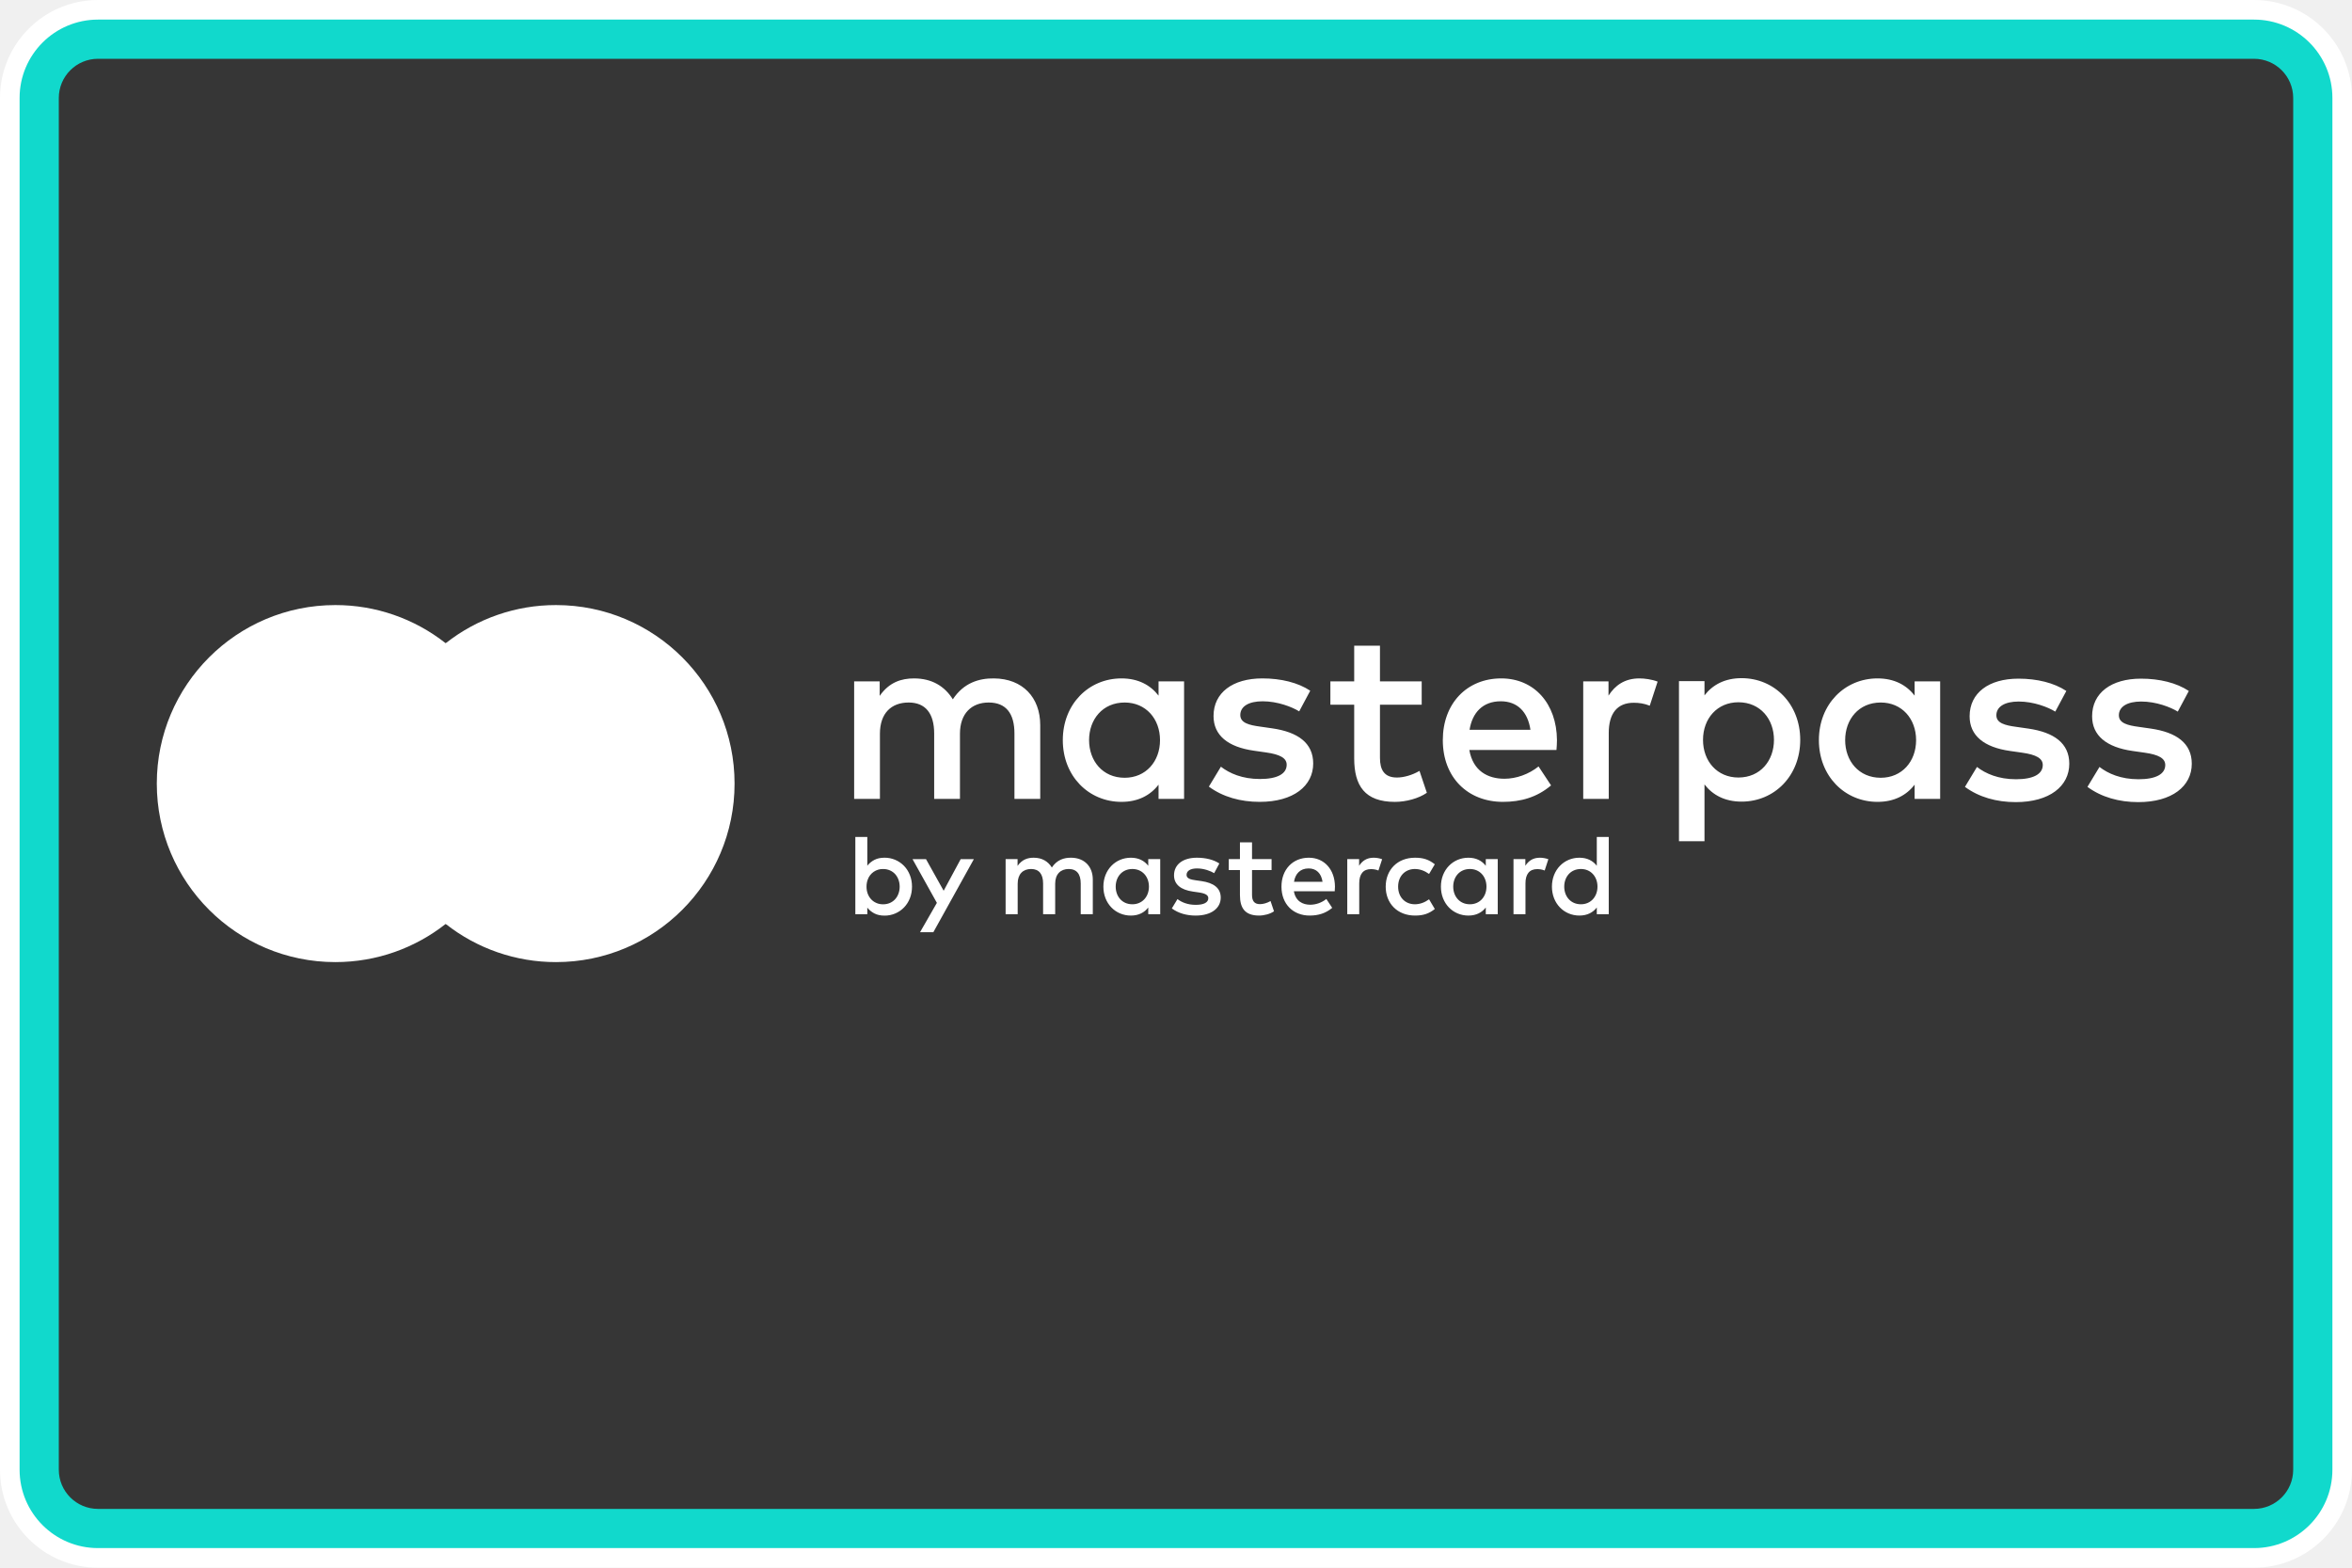
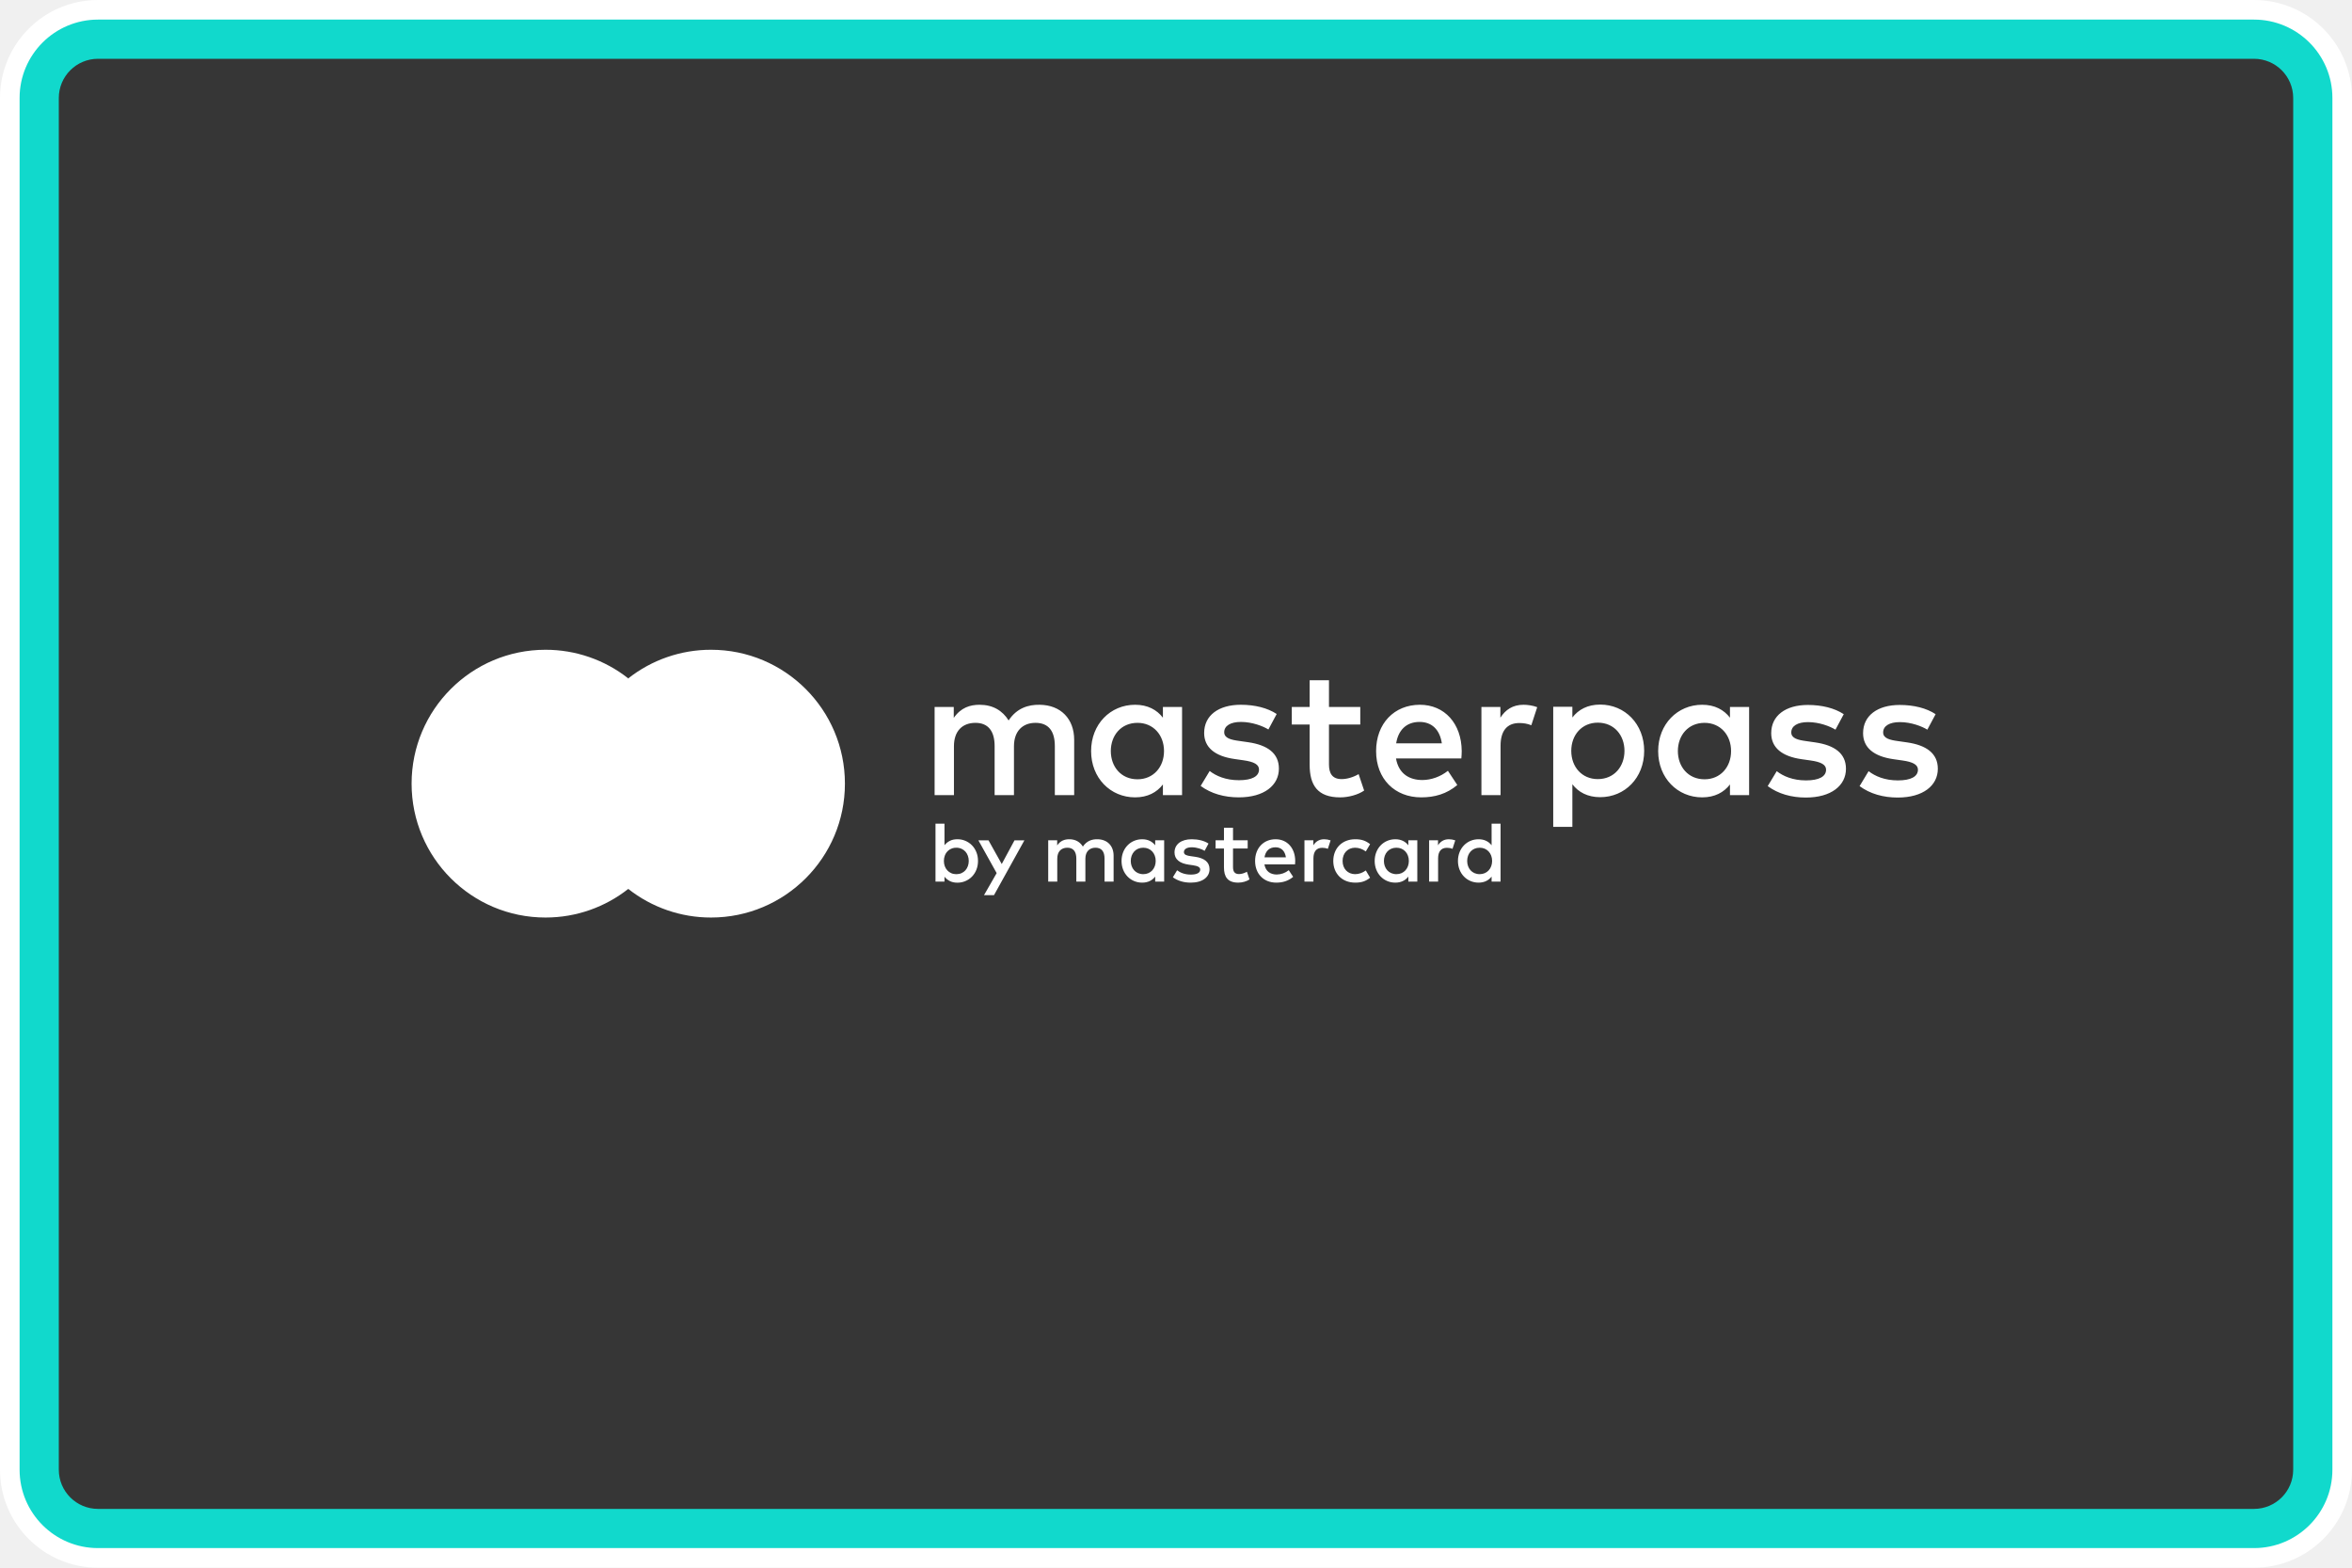
<svg xmlns="http://www.w3.org/2000/svg" width="120" height="80" viewBox="0 0 120 80" role="img" aria-labelledby="t-masterpass">
  <rect width="120" height="80" rx="5" fill="#FFFFFF" />
  <rect x="1" y="1" width="118" height="78" rx="4" fill="#11D9CC" />
  <rect x="3" y="3" width="114" height="74" rx="2" fill="#363636" />
-   <svg fill="#FFFFFF" x="8" y="8" width="104" height="64" viewBox="0 0 228 40" preserveAspectRatio="xMidYMid meet">
+   <svg fill="#FFFFFF" x="21" y="19" width="78" height="42" viewBox="0 0 228 40" preserveAspectRatio="xMidYMid meet">
    <g fill="none" fill-rule="evenodd">
      <path stroke="#FFFFFF" d="M-1636.5-871.5h70814v2962h-70814z" />
      <path fill="#FFFFFF" d="M23.574 35.672H41.05V4.27H23.574z" />
      <path d="M24.684 19.971c0-6.37 2.983-12.045 7.628-15.701A19.884 19.884 0 0 0 19.97 0C8.94 0 0 8.942 0 19.971c0 11.03 8.94 19.971 19.97 19.971 4.659 0 8.945-1.595 12.342-4.27-4.645-3.657-7.628-9.33-7.628-15.7" fill="#FFFFFF" />
      <path d="M64.624 19.971c0 11.03-8.941 19.971-19.97 19.971a19.882 19.882 0 0 1-12.342-4.27c4.645-3.656 7.628-9.33 7.628-15.701 0-6.37-2.983-12.044-7.628-15.701A19.882 19.882 0 0 1 44.654 0c11.029 0 19.97 8.941 19.97 19.971z" fill="#FFFFFF" />
      <path d="M86.858 36.599H85.37l1.884-3.284-2.725-4.892h1.507l1.976 3.536 1.905-3.536h1.475L86.858 36.6zm-5.62-7.07a1.773 1.773 0 0 0-1.72 1.189c-.09.24-.134.502-.134.785 0 .282.045.543.134.784.09.24.216.448.38.624.162.176.356.313.583.413.227.102.48.152.757.152.286 0 .545-.053.776-.157.231-.106.426-.247.584-.425.158-.178.279-.386.365-.627a2.25 2.25 0 0 0 .129-.764c0-.27-.043-.525-.13-.765a1.882 1.882 0 0 0-.364-.627 1.734 1.734 0 0 0-.584-.424 1.86 1.86 0 0 0-.776-.158zm.16-1.266a3.015 3.015 0 0 1 2.18.912c.28.287.497.63.655 1.026.159.397.238.83.238 1.302 0 .471-.08.904-.238 1.301a3.098 3.098 0 0 1-.654 1.026 3.015 3.015 0 0 1-2.18.913c-.441 0-.819-.082-1.134-.245a2.403 2.403 0 0 1-.792-.649v.733h-1.34v-8.64h1.34v3.214c.214-.27.479-.486.792-.649.315-.163.693-.244 1.133-.244zm25.857 3.237c0-1.084.708-1.973 1.865-1.973 1.108 0 1.853.851 1.853 1.973s-.745 1.973-1.853 1.973c-1.157 0-1.865-.89-1.865-1.973zm4.98 0V28.42h-1.338v.747c-.425-.554-1.068-.902-1.944-.902-1.724 0-3.075 1.354-3.075 3.236 0 1.883 1.351 3.236 3.075 3.236.876 0 1.519-.348 1.944-.902v.748h1.338V31.5zm45.19 0c0-1.084.708-1.973 1.866-1.973 1.106 0 1.853.851 1.853 1.973s-.747 1.973-1.853 1.973c-1.158 0-1.866-.89-1.866-1.973zm4.98 0v-5.557h-1.338v3.223c-.425-.554-1.068-.902-1.943-.902-1.724 0-3.075 1.354-3.075 3.236 0 1.883 1.35 3.236 3.075 3.236.875 0 1.518-.348 1.943-.902v.748h1.337V31.5zm-33.571-2.037c.862 0 1.415.541 1.557 1.496h-3.192c.142-.89.682-1.496 1.635-1.496zm.025-1.199c-1.801 0-3.062 1.315-3.062 3.236 0 1.96 1.313 3.236 3.153 3.236.926 0 1.775-.231 2.522-.863l-.656-.993a2.923 2.923 0 0 1-1.79.645c-.861 0-1.647-.4-1.84-1.51h4.568c.013-.167.026-.334.026-.515-.013-1.92-1.197-3.236-2.92-3.236zm16.149 3.236c0-1.084.708-1.973 1.866-1.973 1.106 0 1.852.851 1.852 1.973s-.746 1.973-1.852 1.973c-1.158 0-1.866-.89-1.866-1.973zm4.98 0V28.42h-1.338v.747c-.424-.554-1.068-.902-1.943-.902-1.725 0-3.076 1.354-3.076 3.236 0 1.883 1.351 3.236 3.076 3.236.875 0 1.519-.348 1.943-.902v.748h1.338V31.5zm-12.533 0c0 1.87 1.3 3.236 3.28 3.236.928 0 1.545-.206 2.214-.734l-.643-1.084c-.501.362-1.03.555-1.609.555-1.067-.014-1.852-.787-1.852-1.973s.785-1.96 1.852-1.973c.579 0 1.108.193 1.61.555l.642-1.083c-.67-.529-1.286-.735-2.213-.735-1.98 0-3.28 1.367-3.28 3.236zm17.243-3.236c-.773 0-1.275.36-1.622.902v-.747h-1.326v6.163h1.339v-3.455c0-1.02.438-1.587 1.312-1.587.271 0 .553.04.837.155l.411-1.263a2.84 2.84 0 0 0-.951-.168zm-35.85.645c-.643-.426-1.53-.645-2.509-.645-1.556 0-2.56.747-2.56 1.973 0 1.005.746 1.624 2.122 1.817l.631.091c.733.103 1.082.296 1.082.645 0 .476-.49.747-1.403.747-.926 0-1.596-.296-2.046-.645l-.631 1.045c.734.542 1.66.8 2.664.8 1.776 0 2.805-.839 2.805-2.012 0-1.083-.81-1.65-2.149-1.844l-.63-.09c-.58-.078-1.043-.193-1.043-.606 0-.452.438-.722 1.171-.722.786 0 1.544.297 1.917.529l.58-1.083zm17.256-.645c-.773 0-1.274.36-1.622.902v-.747h-1.325v6.163h1.338v-3.455c0-1.02.438-1.587 1.313-1.587.27 0 .553.04.836.155l.413-1.263a2.852 2.852 0 0 0-.953-.168zm-11.414.155h-2.186v-1.87h-1.351v1.87h-1.25v1.224h1.25v2.812c0 1.43.553 2.281 2.135 2.281.58 0 1.247-.18 1.673-.477l-.386-1.147c-.4.232-.836.347-1.184.347-.669 0-.887-.412-.887-1.031v-2.785h2.186V28.42zm-19.996 6.163v-3.869c0-1.456-.926-2.436-2.418-2.449-.786-.013-1.597.232-2.162 1.095-.424-.683-1.094-1.095-2.033-1.095-.657 0-1.3.193-1.802.915v-.76h-1.337v6.163h1.35v-3.417c0-1.07.592-1.638 1.505-1.638.889 0 1.338.58 1.338 1.625v3.43h1.351v-3.417c0-1.07.619-1.638 1.506-1.638.914 0 1.351.58 1.351 1.625v3.43h1.351zM227.287 9.608c-1.373-.908-3.267-1.376-5.354-1.376-3.322 0-5.464 1.596-5.464 4.21 0 2.146 1.593 3.466 4.53 3.88l1.346.192c1.565.22 2.306.633 2.306 1.376 0 1.017-1.043 1.596-2.992 1.596-1.978 0-3.405-.634-4.366-1.376l-1.345 2.228c1.564 1.156 3.542 1.706 5.683 1.706 3.79 0 5.986-1.788 5.986-4.292 0-2.312-1.73-3.521-4.585-3.934l-1.346-.193c-1.236-.165-2.224-.413-2.224-1.293 0-.964.934-1.541 2.499-1.541 1.675 0 3.294.633 4.091 1.128l1.235-2.31zm-13.701 0c-1.372-.908-3.267-1.376-5.355-1.376-3.322 0-5.463 1.596-5.463 4.21 0 2.146 1.592 3.466 4.53 3.88l1.346.192c1.565.22 2.306.633 2.306 1.376 0 1.017-1.043 1.596-2.993 1.596-1.977 0-3.405-.634-4.366-1.376l-1.345 2.228c1.565 1.156 3.542 1.706 5.684 1.706 3.789 0 5.986-1.788 5.986-4.292 0-2.312-1.73-3.521-4.586-3.934l-1.345-.193c-1.236-.165-2.225-.413-2.225-1.293 0-.964.934-1.541 2.5-1.541 1.674 0 3.294.633 4.09 1.128l1.236-2.31zm-32.702 5.475c0 2.312-1.51 4.21-3.981 4.21-2.362 0-3.955-1.817-3.955-4.21 0-2.394 1.593-4.21 3.955-4.21 2.47 0 3.981 1.9 3.981 4.21zm-10.626 0v11.336h2.855v-6.356c.906 1.183 2.28 1.926 4.147 1.926 3.679 0 6.562-2.889 6.562-6.906 0-4.017-2.883-6.906-6.562-6.906-1.867 0-3.24.743-4.147 1.926V8.507h-2.855v6.576zm18.589.028c0-2.312 1.51-4.21 3.98-4.21 2.363 0 3.955 1.816 3.955 4.21 0 2.393-1.592 4.21-3.954 4.21-2.471 0-3.981-1.9-3.981-4.21zm10.626 0V8.535h-2.856v1.596c-.906-1.183-2.279-1.927-4.146-1.927-3.679 0-6.562 2.89-6.562 6.907 0 4.017 2.883 6.905 6.562 6.905 1.867 0 3.24-.742 4.146-1.925v1.596h2.856V15.11zm-95.196 0c0-2.312 1.51-4.21 3.981-4.21 2.362 0 3.954 1.816 3.954 4.21 0 2.393-1.592 4.21-3.954 4.21-2.47 0-3.98-1.9-3.98-4.21zm10.627 0V8.535h-2.856v1.596c-.906-1.183-2.28-1.927-4.146-1.927-3.68 0-6.563 2.89-6.563 6.907 0 4.017 2.884 6.905 6.563 6.905 1.867 0 3.24-.742 4.146-1.925v1.596h2.856V15.11zm35.42-4.347c1.839 0 3.02 1.155 3.322 3.19h-6.81c.302-1.898 1.456-3.19 3.488-3.19zm.054-2.56c-3.844 0-6.535 2.807-6.535 6.907 0 4.181 2.801 6.905 6.728 6.905 1.976 0 3.788-.494 5.381-1.842l-1.4-2.12c-1.099.88-2.499 1.376-3.817 1.376-1.84 0-3.514-.852-3.926-3.22h9.747c.028-.356.055-.714.055-1.1-.027-4.1-2.554-6.906-6.233-6.906zM129.016 9.58c-1.373-.908-3.268-1.376-5.354-1.376-3.323 0-5.464 1.596-5.464 4.21 0 2.146 1.593 3.467 4.531 3.88l1.345.193c1.565.22 2.306.632 2.306 1.375 0 1.018-1.043 1.596-2.992 1.596-1.978 0-3.405-.633-4.366-1.376l-1.345 2.229c1.564 1.156 3.542 1.705 5.683 1.705 3.79 0 5.986-1.788 5.986-4.292 0-2.31-1.73-3.521-4.585-3.933l-1.347-.194c-1.235-.165-2.223-.413-2.223-1.293 0-.963.934-1.54 2.499-1.54 1.675 0 3.294.632 4.09 1.128l1.236-2.312zm36.821-1.376c-1.647 0-2.718.77-3.46 1.927V8.535h-2.828v13.152h2.855v-7.374c0-2.174.934-3.384 2.801-3.384.578 0 1.18.082 1.785.33l.88-2.696c-.633-.248-1.456-.359-2.033-.359zm-24.355.33h-4.668V4.546h-2.882v3.99h-2.664v2.613h2.664v5.999c0 3.053 1.18 4.87 4.557 4.87 1.236 0 2.664-.386 3.57-1.018l-.824-2.45c-.851.496-1.785.743-2.526.743-1.428 0-1.895-.88-1.895-2.2v-5.944h4.668V8.535zM98.814 21.688v-8.255c0-3.11-1.978-5.2-5.163-5.228-1.675-.027-3.405.496-4.613 2.339-.907-1.458-2.334-2.339-4.338-2.339-1.4 0-2.773.413-3.844 1.955V8.535H78v13.152h2.883v-7.292c0-2.283 1.263-3.494 3.213-3.494 1.894 0 2.855 1.238 2.855 3.467v7.319h2.884v-7.292c0-2.283 1.317-3.494 3.212-3.494 1.95 0 2.883 1.238 2.883 3.467v7.319h2.884z" fill="#FFFFFF" />
    </g>
  </svg>
</svg>
